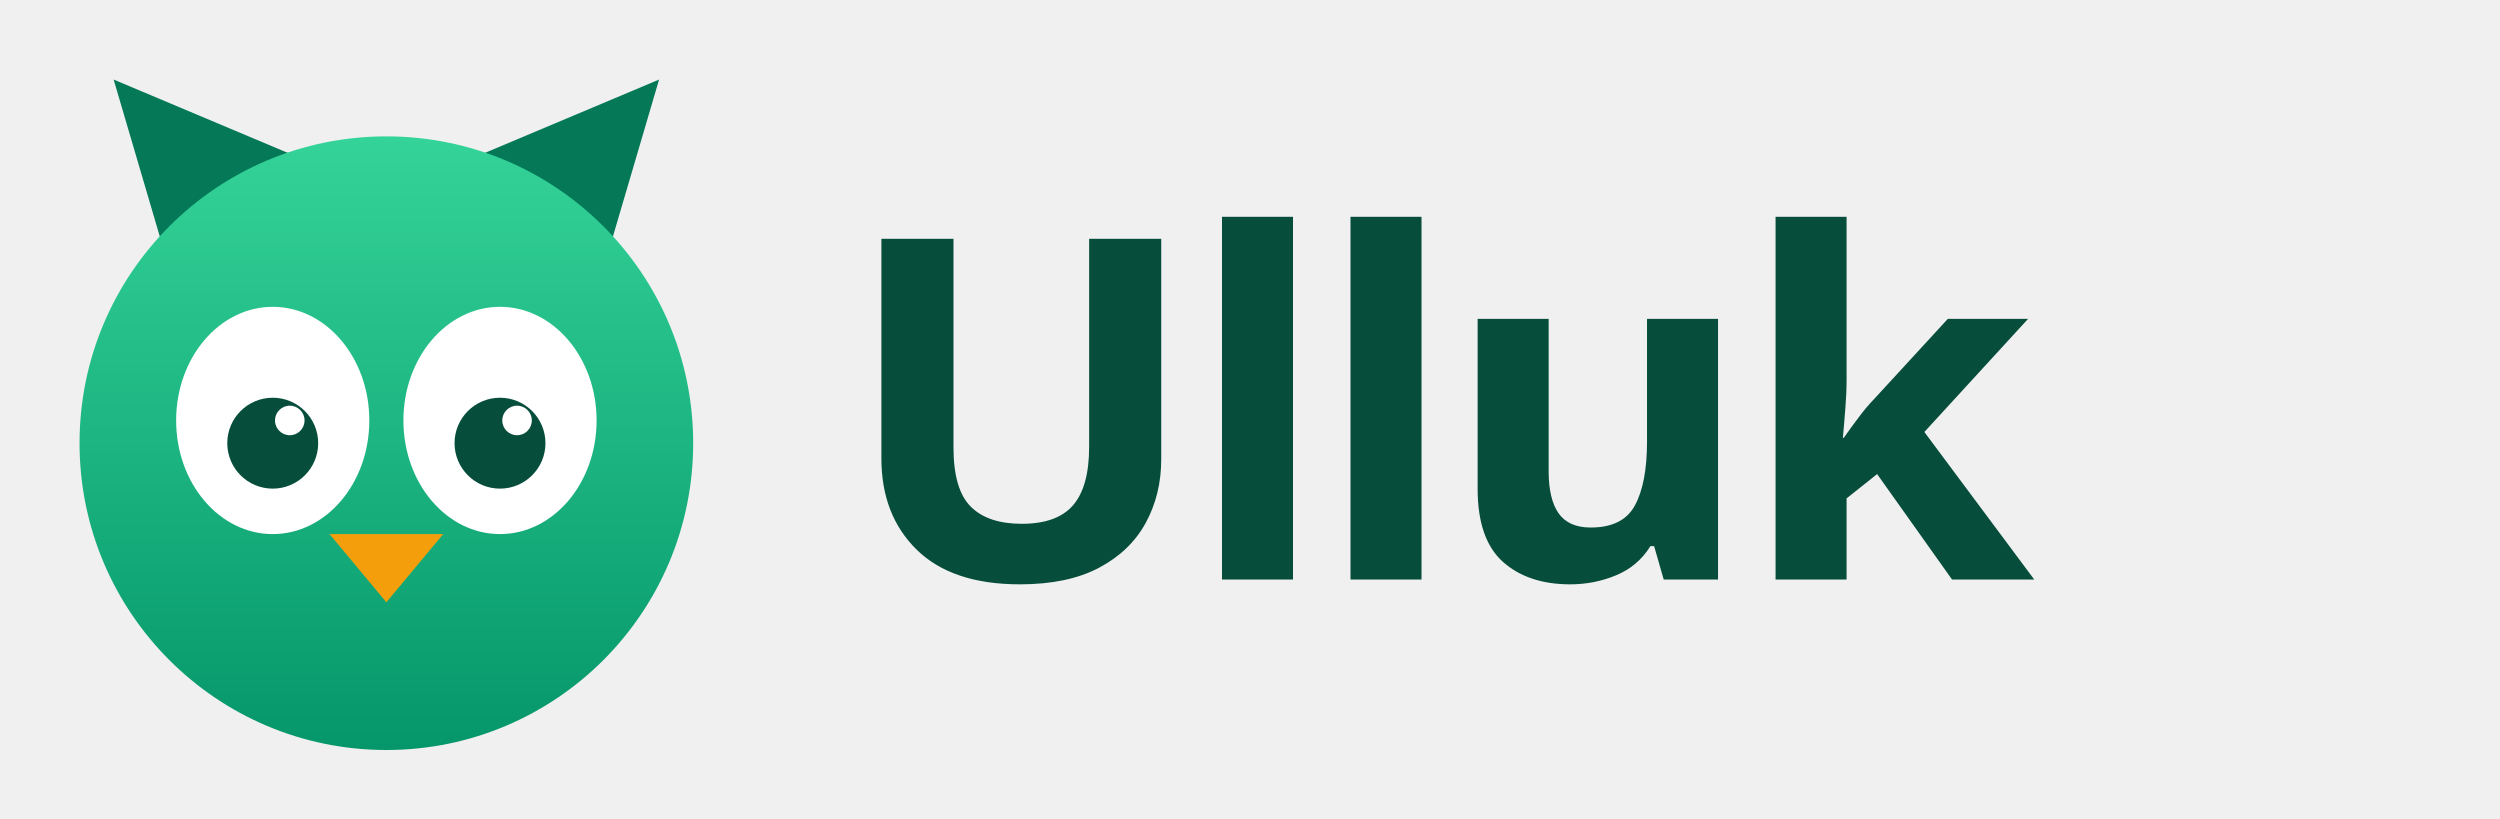
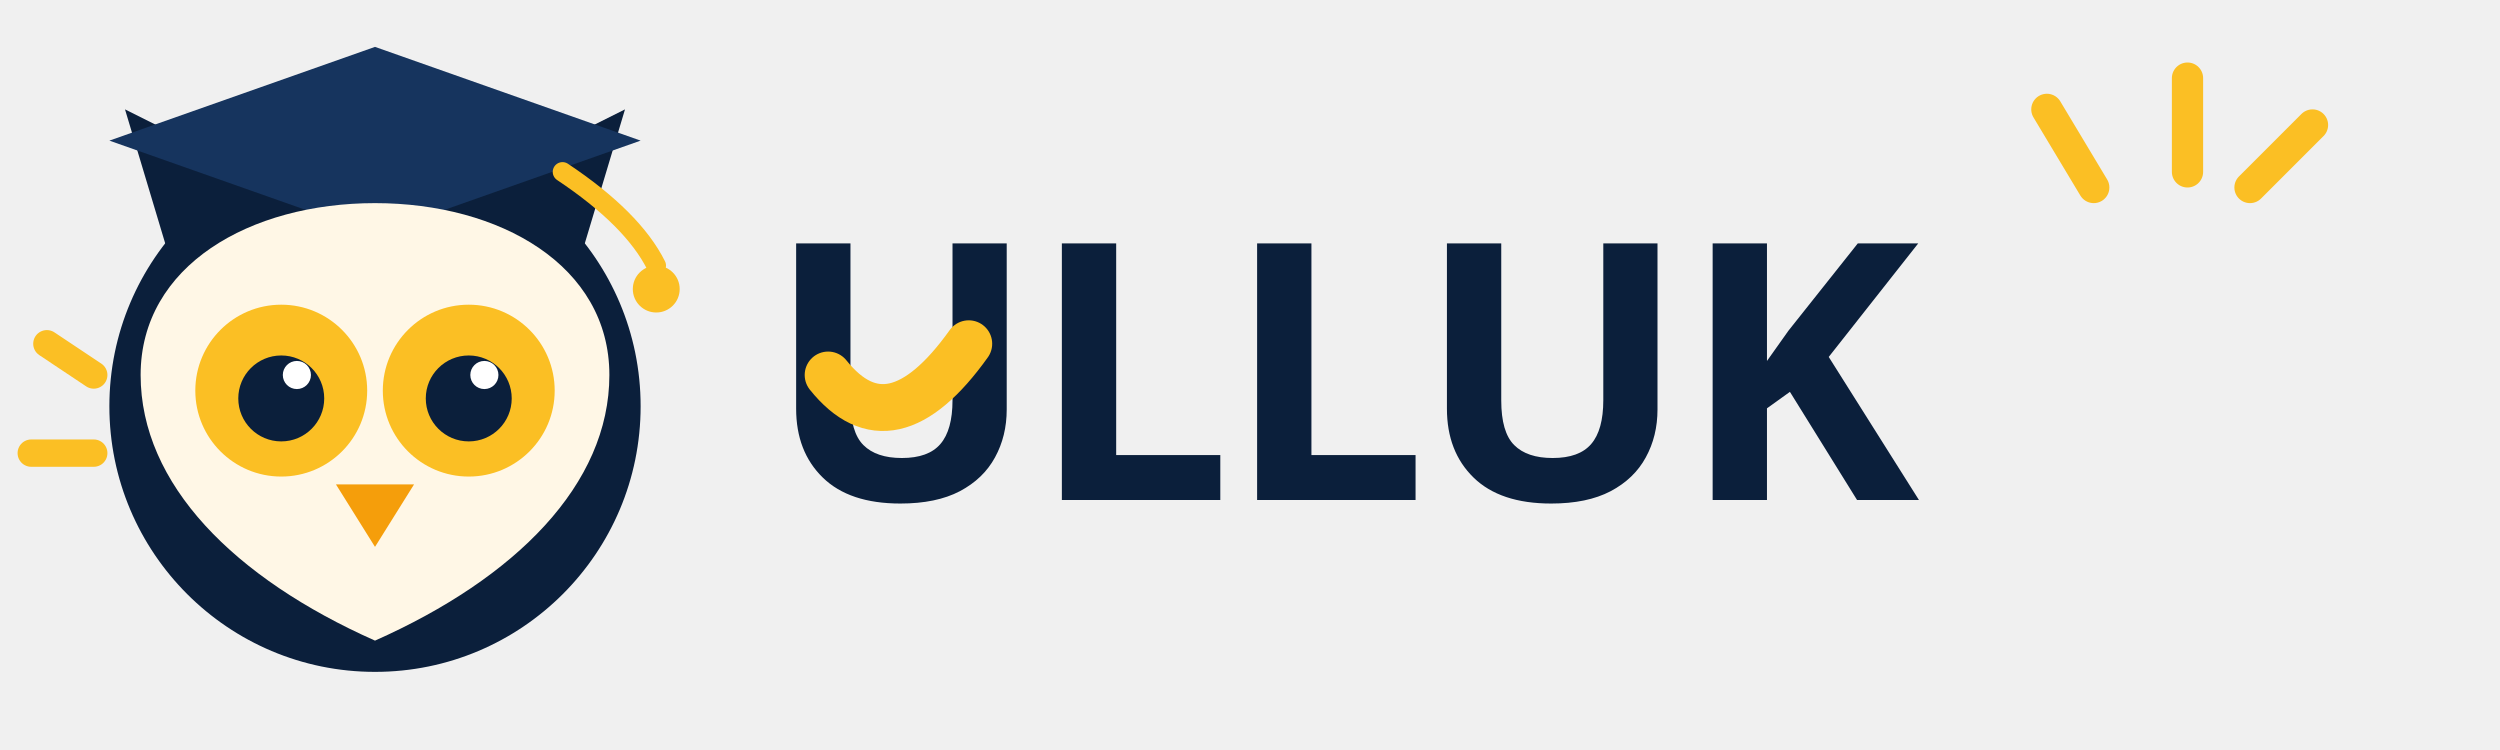
- <svg xmlns="http://www.w3.org/2000/svg" viewBox="0 0 220 72" role="img" aria-label="Ulluk — বাংলায় জার্মান শেখো">
-   <defs>
-     <linearGradient id="ulluk-body" x1="0" y1="0" x2="0" y2="1">
-       <stop offset="0" stop-color="#34d399" />
-       <stop offset="1" stop-color="#059669" />
-     </linearGradient>
-   </defs>
+ <svg xmlns="http://www.w3.org/2000/svg" viewBox="0 0 320 96" role="img" aria-label="Ulluk — Learn German. Stay Weird.">
  <g>
-     <path d="M15 24 L10 7 L29 15 Z" fill="#047857" />
-     <path d="M53 24 L58 7 L39 15 Z" fill="#047857" />
-     <circle cx="34" cy="39" r="27" fill="url(#ulluk-body)" />
-     <ellipse cx="24" cy="37" rx="8.5" ry="10" fill="#ffffff" />
-     <ellipse cx="44" cy="37" rx="8.5" ry="10" fill="#ffffff" />
-     <circle cx="24" cy="39" r="4" fill="#064e3b" />
-     <circle cx="44" cy="39" r="4" fill="#064e3b" />
-     <circle cx="25.5" cy="37" r="1.3" fill="#ffffff" />
-     <circle cx="45.5" cy="37" r="1.3" fill="#ffffff" />
-     <path d="M29 47 L39 47 L34 53 Z" fill="#f59e0b" />
+     <path d="M6 44 L12 48 M4 58 L12 58" stroke="#FBBF24" stroke-width="3.5" stroke-linecap="round" fill="none" />
+     <path d="M22 34 L16 14 L36 24 Z" fill="#0B1F3B" />
+     <path d="M74 34 L80 14 L60 24 Z" fill="#0B1F3B" />
+     <circle cx="48" cy="52" r="34" fill="#0B1F3B" />
+     <path d="M48 6 L82 18 L48 30 L14 18 Z" fill="#16345E" />
+     <path d="M72 22 C 78 26 82 30 84 34" stroke="#FBBF24" stroke-width="2.5" stroke-linecap="round" fill="none" />
+     <circle cx="84" cy="37" r="3" fill="#FBBF24" />
+     <path d="M48 82 C 30 74 18 62 18 48 C 18 34 32 26 48 26 C 64 26 78 34 78 48 C 78 62 66 74 48 82 Z" fill="#FFF7E6" />
+     <circle cx="36" cy="50" r="11" fill="#FBBF24" />
+     <circle cx="60" cy="50" r="11" fill="#FBBF24" />
+     <circle cx="36" cy="51" r="5.5" fill="#0B1F3B" />
+     <circle cx="60" cy="51" r="5.5" fill="#0B1F3B" />
+     <circle cx="38" cy="48" r="1.8" fill="#ffffff" />
+     <circle cx="62" cy="48" r="1.8" fill="#ffffff" />
+     <path d="M43 62 L53 62 L48 70 Z" fill="#F59E0B" />
  </g>
-   <text x="74" y="51" font-family="'Segoe UI', system-ui, -apple-system, 'Helvetica Neue', sans-serif" font-size="42" font-weight="800" letter-spacing="-1.5" fill="#064e3b">Ulluk</text>
+   <text x="98" y="64" font-family="Poppins, Nunito, 'Arial Rounded MT Bold', system-ui, sans-serif" font-size="46" font-weight="800" letter-spacing="-1" fill="#0B1F3B">ULLUK</text>
+   <path d="M106 48 Q114 58 124 44" stroke="#FBBF24" stroke-width="6" stroke-linecap="round" fill="none" />
+   <path d="M262 14 L268 24 M280 10 L280 22 M296 16 L288 24" stroke="#FBBF24" stroke-width="4" stroke-linecap="round" fill="none" />
</svg>
